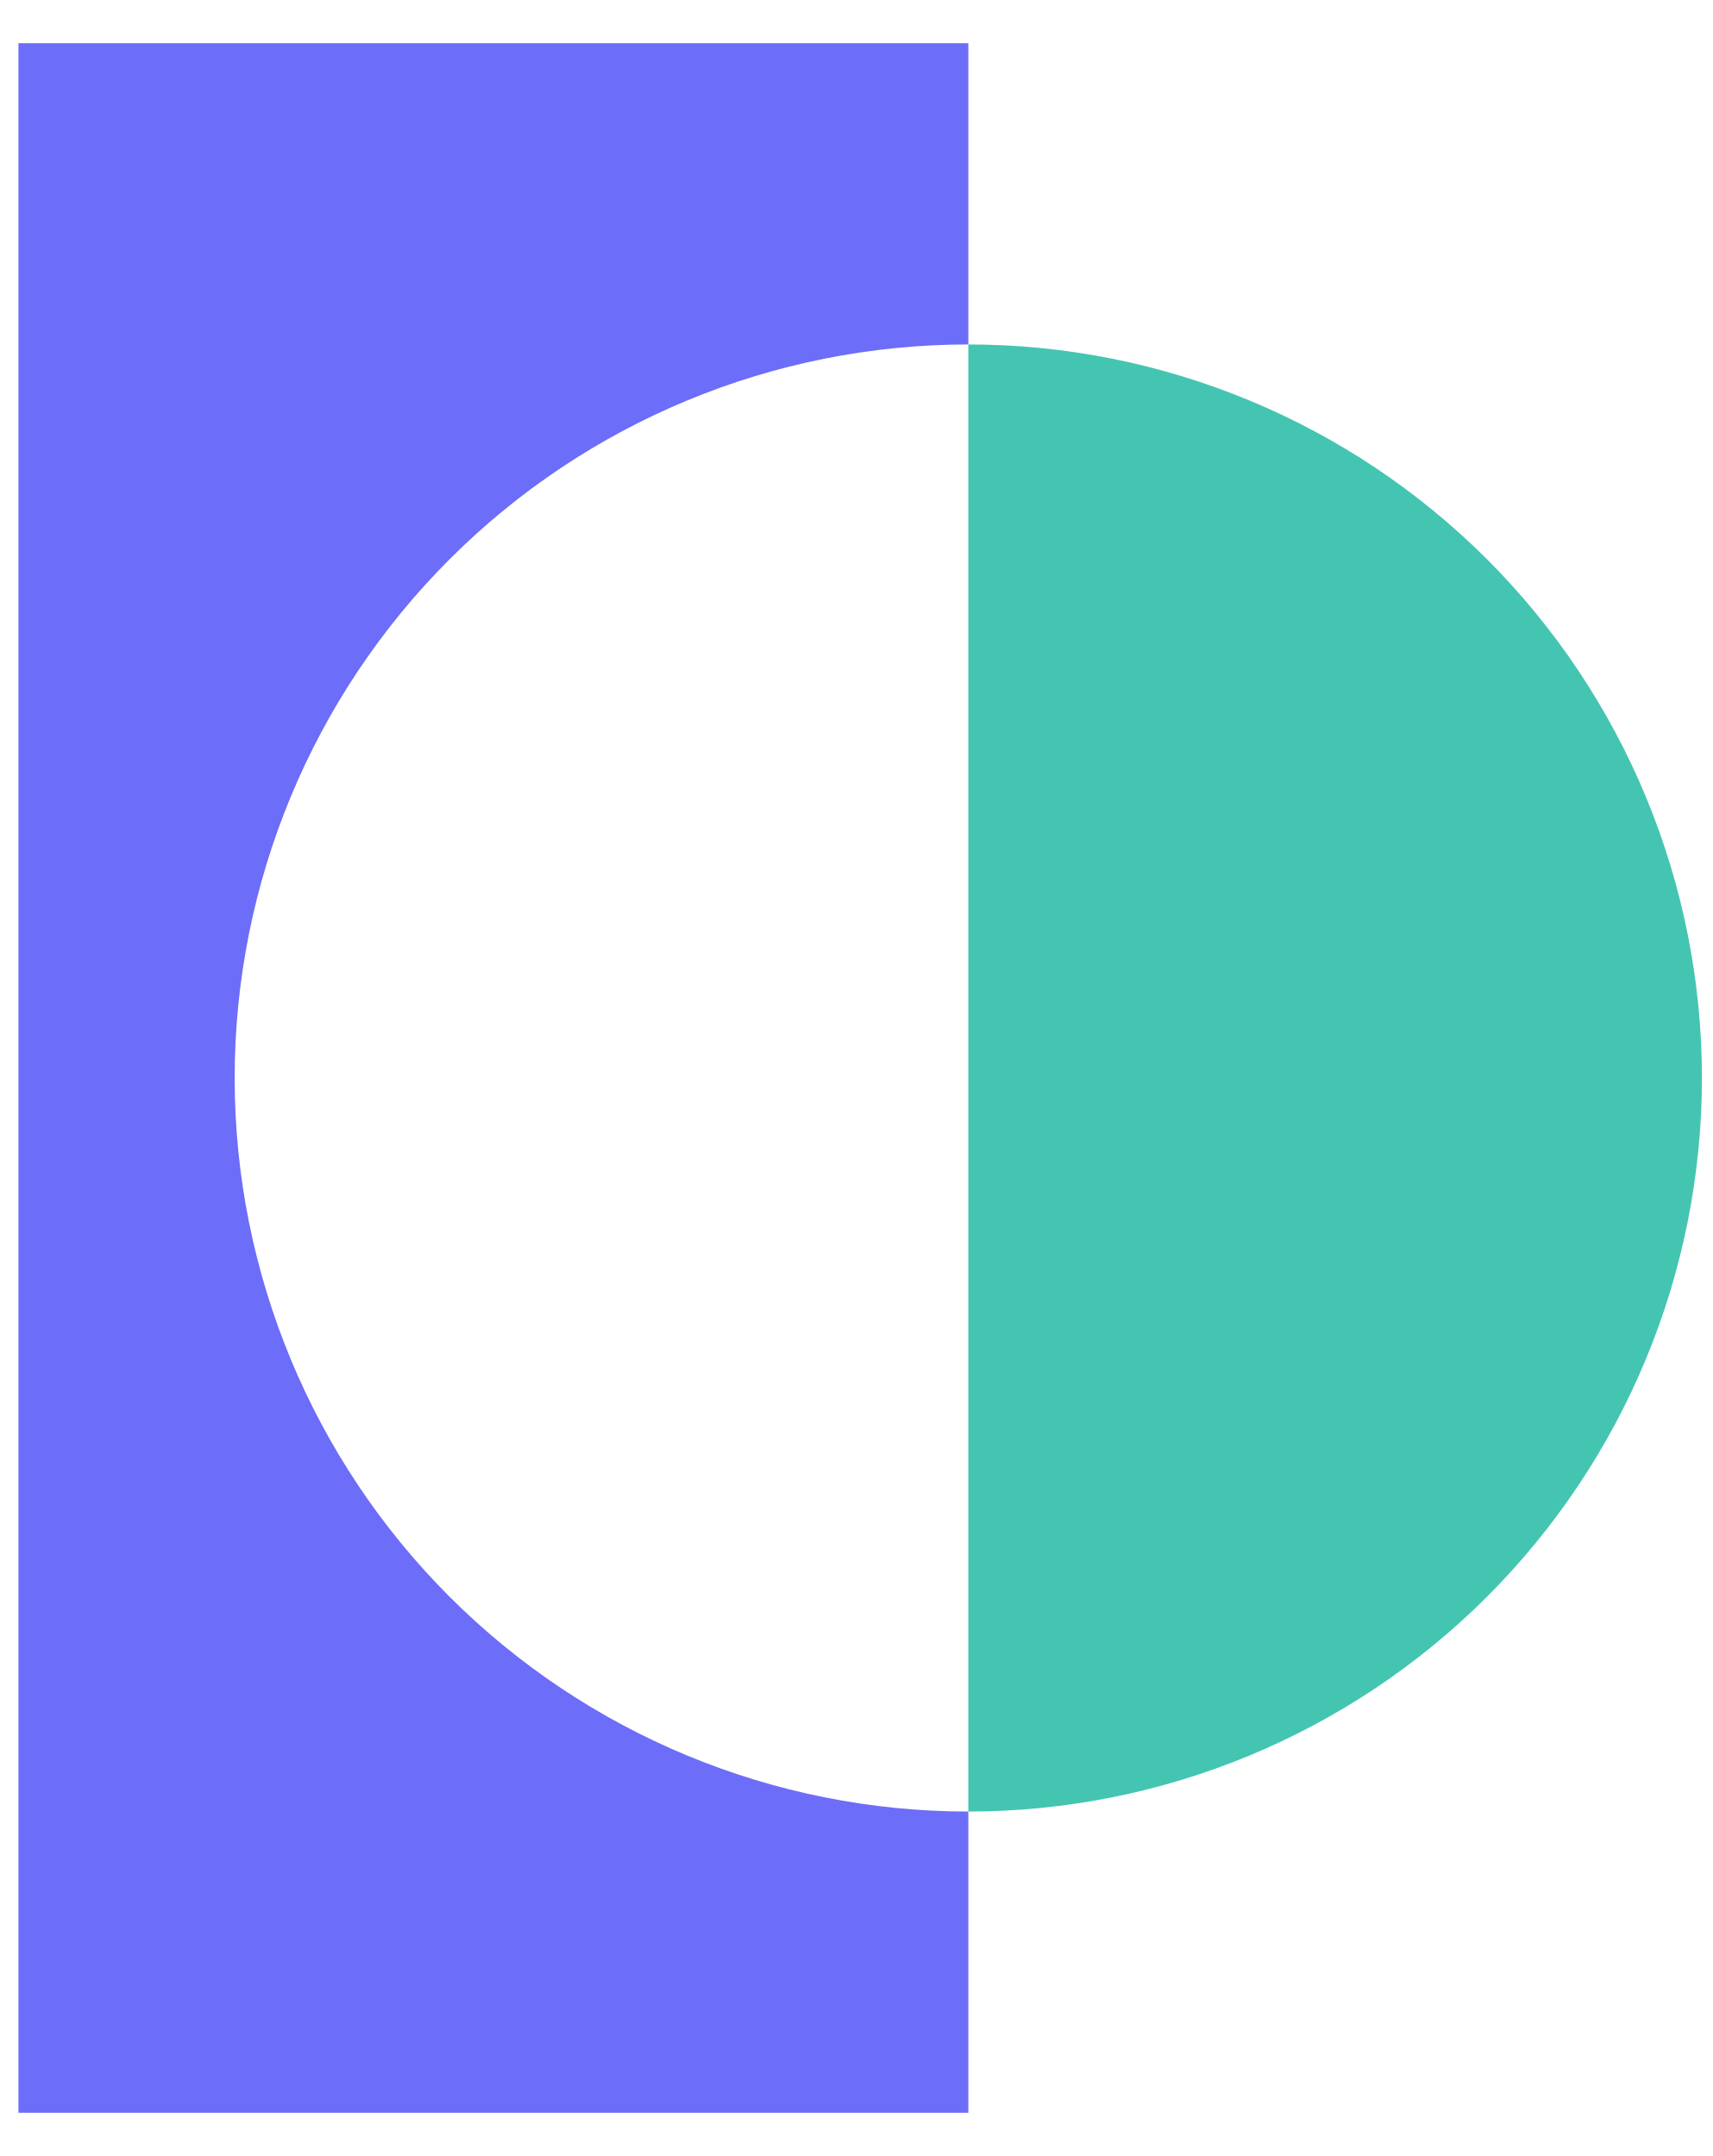
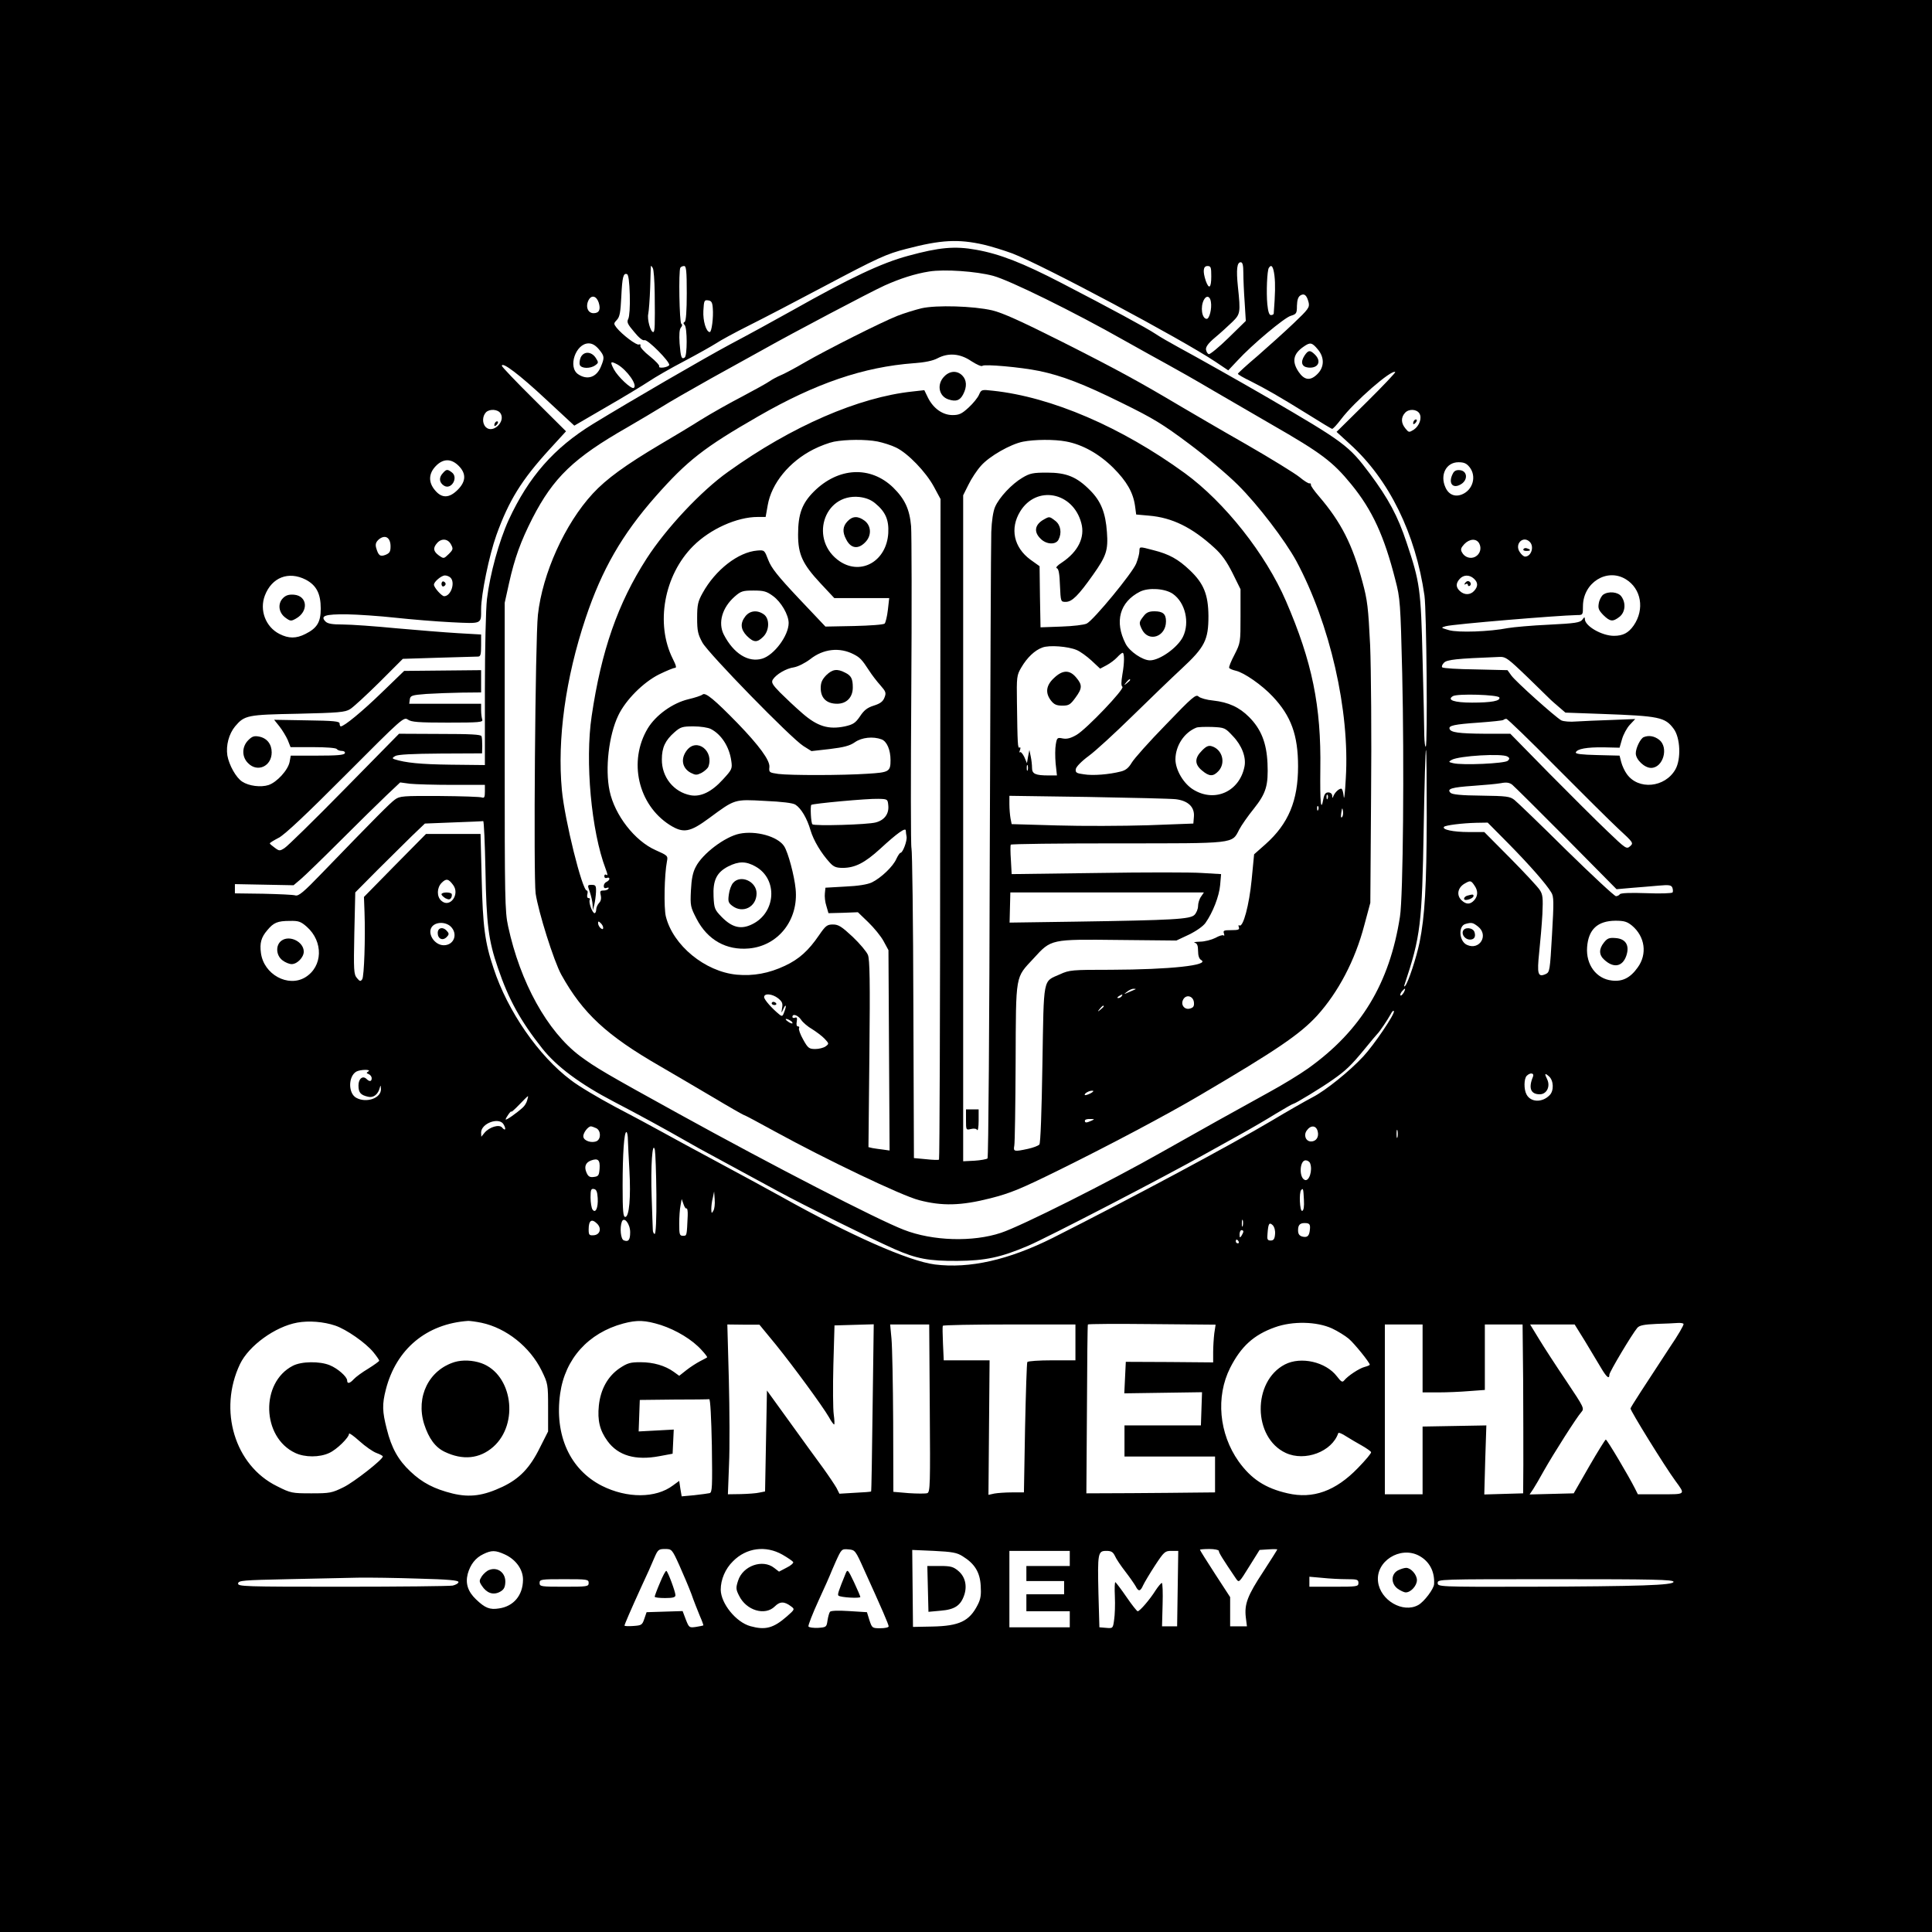
- <svg xmlns="http://www.w3.org/2000/svg" width="27" height="34" viewBox="0 0 27 34" fill="none">
-   <path d="M15.268 5.432V0.682H0.291V33.318H15.268V28.568C12.2 28.568 9.257 27.349 7.088 25.18C4.919 23.01 3.7 20.068 3.7 17C3.7 13.932 4.919 10.99 7.088 8.82C9.257 6.651 12.2 5.432 15.268 5.432Z" fill="#6C6DF8" />
-   <path d="M15.268 5.432V28.568C18.336 28.568 21.278 27.349 23.447 25.18C25.616 23.01 26.835 20.068 26.835 17C26.835 13.932 25.616 10.99 23.447 8.82C21.278 6.651 18.336 5.432 15.268 5.432Z" fill="#44C5B2" />
+ <svg xmlns="http://www.w3.org/2000/svg" version="1.0" width="1024pt" height="1024pt" viewBox="0 0 1024 1024" preserveAspectRatio="xMidYMid meet">
+   <g transform="translate(0,1024) scale(0.1,-0.1)" fill="#000000" stroke="none">
+     <path d="M0 5120 l0 -5120 5120 0 5120 0 0 5120 0 5120 -5120 0 -5120 0 0 -5120z m5215 3823 c39 -9 106 -30 150 -46 162 -62 899 -455 1078 -575 l67 -45 48 51 c78 85 249 228 283 238 30 9 33 13 33 53 1 30 6 47 18 55 21 13 34 2 44 -37 6 -26 -1 -36 -79 -110 -47 -45 -133 -122 -190 -172 -58 -49 -106 -93 -106 -96 -1 -3 29 -21 67 -39 83 -42 153 -82 306 -177 65 -41 122 -75 126 -76 5 -1 26 22 48 51 70 93 270 267 287 250 3 -2 -66 -75 -153 -161 l-158 -156 71 -65 c207 -187 348 -474 395 -803 11 -78 17 -789 7 -800 -4 -3 -7 23 -8 58 0 35 -4 217 -9 404 -9 375 -14 408 -85 620 -46 139 -96 232 -195 365 -111 148 -133 165 -545 405 -129 75 -377 215 -470 265 -44 24 -98 55 -120 70 -46 31 -244 138 -497 269 -208 108 -330 155 -453 177 -115 21 -197 13 -362 -32 -141 -38 -306 -116 -613 -289 -91 -51 -239 -132 -330 -180 -145 -78 -519 -295 -727 -422 -207 -127 -341 -280 -447 -509 -51 -112 -99 -286 -115 -419 -6 -51 -11 -261 -11 -485 l0 -395 -182 2 c-159 2 -239 10 -298 29 -12 4 -11 8 5 17 14 8 90 12 240 13 l220 1 1 39 c0 21 -1 45 -4 52 -3 9 -57 12 -221 12 l-216 1 -290 -295 c-159 -162 -302 -302 -317 -311 -25 -16 -28 -16 -52 2 -14 10 -26 20 -26 23 0 3 21 16 48 30 32 17 146 124 354 333 301 302 308 308 330 293 18 -13 56 -16 211 -16 168 0 188 2 183 16 -3 9 -6 31 -6 50 l0 34 -191 0 -190 0 3 23 c3 20 10 23 88 29 47 3 131 6 188 7 l102 1 0 59 0 59 -204 -2 -204 -2 -119 -115 c-103 -100 -199 -179 -217 -179 -3 0 -6 7 -6 15 0 12 -30 15 -173 17 l-174 3 28 -35 c15 -19 35 -52 44 -72 l15 -38 120 0 c68 0 121 -4 125 -10 3 -5 15 -10 26 -10 12 0 19 -5 17 -12 -4 -10 -42 -13 -146 -13 l-141 0 -6 -33 c-8 -43 -67 -108 -112 -123 -41 -13 -104 -5 -139 18 -33 21 -70 88 -79 139 -8 53 8 114 41 154 50 59 64 62 333 67 215 5 250 8 276 24 17 10 86 74 155 142 l125 125 190 6 c105 3 198 6 208 6 14 0 17 10 17 59 l0 58 -122 7 c-68 4 -215 16 -328 26 -113 11 -240 20 -282 20 -57 0 -81 4 -93 16 -29 30 -2 39 113 38 59 -1 175 -9 257 -18 83 -9 216 -20 297 -24 165 -8 158 -11 158 69 0 79 43 287 81 393 66 183 133 292 283 456 l86 94 -170 169 c-94 93 -170 173 -170 178 0 24 95 -48 233 -177 l151 -140 170 99 c94 54 196 116 226 136 31 21 114 69 185 106 72 38 148 81 170 95 22 15 101 58 175 95 74 37 249 128 388 202 298 158 340 177 446 204 183 48 275 53 411 22z m1375 -150 c0 -32 3 -102 7 -156 l6 -98 -92 -90 c-51 -50 -98 -88 -104 -86 -7 2 -13 13 -15 24 -2 14 12 34 48 64 29 24 69 61 91 82 43 42 45 49 30 189 -9 89 -5 128 15 128 10 0 14 -15 14 -57z m-3120 -104 c2 -178 1 -209 -8 -209 -14 0 -33 68 -26 97 3 15 8 78 10 138 2 61 3 112 4 115 0 3 5 -2 10 -11 5 -8 9 -67 10 -130z m170 -3 c0 -94 -4 -147 -11 -152 -8 -4 -8 -9 0 -17 14 -14 14 -164 0 -172 -17 -11 -21 1 -27 75 -3 46 -1 75 7 84 8 9 8 16 2 20 -10 7 -15 281 -5 297 3 5 12 9 20 9 11 0 14 -25 14 -144z m2780 89 c0 -61 -12 -71 -29 -24 -17 51 -14 79 9 79 18 0 20 -7 20 -55z m335 3 c5 -44 4 -95 -4 -200 -1 -5 -7 -8 -15 -8 -9 0 -15 18 -19 58 -6 64 -1 178 8 192 14 22 24 7 30 -42z m-1491 0 c86 -23 428 -191 696 -343 80 -45 181 -101 225 -125 44 -24 154 -86 245 -140 91 -53 230 -134 310 -180 263 -151 324 -197 422 -317 112 -137 175 -275 234 -508 25 -95 27 -122 36 -495 11 -469 5 -1183 -12 -1289 -55 -354 -207 -604 -487 -804 -45 -32 -137 -88 -205 -125 -162 -89 -388 -215 -568 -317 -280 -159 -748 -394 -854 -429 -149 -50 -363 -44 -516 16 -140 54 -695 340 -1195 616 -381 210 -439 244 -521 305 -173 130 -317 390 -381 688 -17 77 -18 151 -18 899 l0 815 23 104 c30 134 62 222 124 344 111 216 219 320 503 482 66 38 149 88 185 110 36 23 153 90 260 150 107 59 233 129 280 155 149 84 562 302 639 337 83 37 160 62 236 74 80 13 250 1 339 -23z m-1926 -101 c2 -63 -2 -115 -8 -127 -9 -17 -4 -28 31 -69 25 -31 46 -48 55 -44 16 6 136 -115 131 -132 -2 -5 -16 -11 -31 -13 -16 -2 -26 1 -22 6 3 5 -19 29 -49 53 -31 24 -53 49 -51 56 3 7 -1 10 -8 7 -13 -5 -88 52 -118 89 -16 21 -16 23 2 42 15 16 19 41 23 122 5 106 11 127 30 120 8 -2 13 -41 15 -110z m-165 -40 c12 -37 3 -57 -27 -57 -31 0 -44 36 -26 70 15 28 41 22 53 -13z m3245 3 c6 -36 -8 -90 -22 -90 -26 0 -35 64 -15 101 13 25 33 20 37 -11z m-2640 -35 c4 -47 -6 -125 -16 -125 -19 0 -37 59 -34 113 3 54 5 58 25 55 18 -2 23 -11 25 -43z m-604 -216 c30 -36 31 -44 11 -92 -23 -57 -72 -73 -120 -41 -57 37 -14 164 55 164 19 0 36 -10 54 -31z m3810 0 c37 -43 36 -96 -3 -133 -37 -36 -68 -31 -98 13 -37 55 -29 96 27 134 34 24 44 22 74 -14z m-3711 -81 c50 -29 108 -110 86 -124 -13 -8 -84 59 -105 98 -22 42 -19 46 19 26z m-620 -259 c28 -44 -41 -109 -78 -73 -20 20 -19 58 1 79 20 19 63 16 77 -6z m4870 0 c15 -24 0 -66 -29 -86 -26 -16 -27 -16 -45 6 -24 29 -24 59 -2 83 20 22 61 20 76 -3z m-5092 -278 c41 -41 39 -83 -5 -127 -45 -45 -84 -46 -120 -3 -36 42 -35 88 3 128 39 41 82 42 122 2z m5358 -7 c38 -48 18 -120 -39 -144 -38 -16 -72 -2 -89 37 -30 66 4 133 69 133 30 0 43 -6 59 -26z m-5719 -420 c0 -28 -5 -36 -27 -45 -29 -11 -38 -3 -50 40 -4 18 0 29 16 43 33 26 61 9 61 -38z m320 11 c13 -24 12 -28 -12 -52 -26 -25 -26 -25 -52 -7 -30 22 -32 40 -9 66 23 26 57 23 73 -7z m5450 5 c14 -26 5 -57 -21 -71 -25 -13 -56 -3 -70 23 -9 16 -6 24 12 44 28 29 64 31 79 4z m268 8 c25 -25 8 -78 -25 -78 -7 0 -20 11 -28 24 -29 43 18 89 53 54z m-6488 -200 c57 -30 80 -74 80 -154 0 -71 -19 -103 -81 -134 -49 -25 -89 -25 -138 0 -73 37 -107 126 -77 204 37 96 125 130 216 84z m768 10 c26 -26 2 -98 -34 -98 -13 0 -54 46 -54 61 0 16 40 49 58 49 10 0 23 -5 30 -12z m5424 -5 c22 -20 23 -41 1 -65 -20 -22 -51 -23 -75 -1 -22 20 -23 41 -1 65 20 22 51 23 75 1z m805 -3 c82 -50 101 -159 42 -245 -28 -40 -57 -55 -105 -55 -64 0 -154 52 -154 89 0 12 -3 11 -13 -3 -12 -16 -37 -20 -178 -27 -90 -4 -188 -13 -217 -18 -96 -19 -263 -25 -312 -11 -44 13 -45 13 -17 21 39 11 593 57 695 59 32 0 32 1 32 48 1 124 127 203 227 142z m-518 -522 c64 -62 118 -115 121 -118 3 -3 21 -19 41 -36 l36 -31 194 -7 c304 -11 334 -17 380 -79 35 -47 40 -160 9 -215 -55 -97 -197 -111 -258 -24 -11 15 -24 43 -29 62 l-9 35 -118 3 c-84 2 -116 6 -114 14 7 19 58 28 147 27 l85 -2 13 45 c7 25 26 60 41 76 l29 31 -126 -5 c-69 -2 -153 -6 -186 -8 -32 -3 -68 0 -80 6 -32 18 -241 205 -264 237 l-21 29 -169 4 c-93 1 -173 6 -177 11 -4 4 0 15 9 24 16 17 63 22 291 31 36 2 45 -4 155 -110z m-152 -105 c6 -18 -41 -27 -145 -27 -95 0 -134 14 -102 34 22 15 242 8 247 -7z m298 -366 c138 -139 287 -287 332 -329 80 -74 82 -76 63 -93 -19 -17 -23 -14 -122 81 -57 54 -195 192 -308 306 l-205 209 -135 0 c-139 1 -181 7 -187 26 -6 17 24 24 155 33 68 5 127 11 130 14 3 3 10 6 16 6 6 0 124 -114 261 -253z m-683 -270 c-1 -365 -10 -523 -38 -662 -17 -81 -60 -212 -76 -230 -6 -6 -7 -4 -4 5 86 258 93 321 102 837 4 227 9 411 12 408 3 -2 4 -164 4 -358z m428 323 c12 -7 12 -12 2 -22 -15 -15 -243 -25 -290 -13 -25 6 -26 7 -7 18 39 21 267 35 295 17z m312 -434 l266 -269 79 7 c43 3 108 9 144 12 56 5 67 3 73 -11 3 -9 4 -21 1 -25 -3 -5 -66 -7 -139 -4 -86 3 -137 1 -141 -6 -3 -5 -13 -10 -20 -10 -8 0 -126 110 -263 244 -136 135 -260 254 -275 266 -24 19 -41 21 -176 23 -107 1 -154 6 -163 15 -21 21 5 29 121 37 58 4 124 10 146 14 30 6 45 3 60 -8 11 -9 140 -137 287 -285z m-5904 284 l172 0 0 -36 c0 -28 -3 -35 -15 -31 -8 4 -109 7 -224 8 -196 1 -212 0 -238 -19 -26 -19 -95 -88 -387 -390 -97 -101 -123 -122 -140 -118 -12 4 -88 7 -171 9 l-150 2 0 24 0 25 156 -3 155 -3 40 34 c21 18 116 110 209 203 94 94 203 201 243 239 l73 69 52 -7 c29 -3 130 -6 225 -6z m175 -452 c5 -287 16 -373 66 -518 57 -168 119 -280 235 -427 77 -97 201 -189 381 -283 123 -64 270 -144 385 -210 36 -21 94 -53 130 -72 64 -35 96 -52 350 -190 144 -78 496 -253 620 -308 118 -52 183 -64 335 -63 148 1 231 19 374 80 103 44 728 368 941 488 41 23 122 68 180 100 58 32 144 82 192 112 48 29 90 53 94 53 8 0 152 87 209 128 67 47 95 73 168 162 33 41 64 77 67 80 12 11 56 77 70 103 8 16 16 24 18 17 5 -15 -106 -179 -162 -239 -72 -78 -200 -181 -268 -216 -40 -21 -138 -77 -218 -125 -212 -126 -734 -406 -1160 -621 -234 -117 -441 -164 -625 -141 -139 18 -447 154 -815 360 -74 41 -225 123 -335 182 -110 59 -243 131 -295 160 -52 29 -166 90 -252 135 -86 46 -191 108 -232 140 -171 128 -336 366 -410 593 -46 136 -57 221 -63 475 l-6 237 -144 0 -145 0 -165 -167 -164 -167 3 -81 c5 -139 -2 -339 -12 -355 -9 -13 -13 -12 -28 6 -17 20 -18 40 -14 238 l5 216 116 117 c64 63 147 146 184 182 l69 66 151 6 c84 3 155 6 158 7 4 1 9 -116 12 -260z m5423 140 c113 -115 199 -213 226 -258 14 -22 14 -50 4 -224 -11 -192 -12 -199 -34 -209 -41 -18 -46 0 -34 115 6 57 14 148 17 203 4 86 2 104 -14 128 -10 16 -80 91 -156 168 l-138 139 -83 0 c-81 0 -144 13 -130 28 9 8 93 19 171 21 l60 1 111 -112z m-5594 -219 c37 -50 -18 -124 -63 -83 -25 22 -24 69 2 95 24 24 36 22 61 -12z m5412 -1 c21 -29 20 -57 -1 -80 -20 -22 -41 -23 -65 -1 -30 27 -23 69 17 91 28 16 32 15 49 -10z m-6188 -220 c89 -79 85 -211 -8 -268 -91 -55 -220 15 -235 129 -7 52 1 83 34 121 33 40 54 49 120 49 45 1 57 -3 89 -31z m7024 6 c69 -58 82 -151 30 -222 -39 -55 -81 -76 -137 -69 -82 9 -138 84 -131 177 7 94 55 139 150 140 47 0 62 -5 88 -26z m-6262 -4 c41 -39 19 -100 -36 -100 -48 0 -88 60 -64 96 19 28 71 30 100 4z m5446 -1 c58 -46 8 -128 -59 -97 -42 19 -47 101 -7 111 32 9 39 7 66 -14z m-394 -350 c-7 -11 -14 -18 -17 -15 -3 3 0 12 7 21 18 21 23 19 10 -6z m-5488 -418 c-11 -7 -11 -9 2 -14 9 -4 16 -13 16 -22 0 -18 -12 -19 -27 -4 -20 20 -43 2 -43 -34 0 -38 11 -51 51 -60 28 -7 53 12 62 48 4 15 5 14 6 -7 2 -48 -76 -76 -130 -47 -44 23 -44 113 -1 139 21 12 83 13 64 1z m6173 -28 c-25 -60 -12 -93 36 -93 36 0 57 40 40 78 -16 33 -14 37 9 17 25 -22 27 -77 3 -100 -39 -40 -100 -38 -122 4 -15 27 -14 84 1 99 19 19 41 15 33 -5z m-5331 -125 c-3 -13 -14 -30 -23 -38 -33 -30 -91 -71 -91 -63 1 9 30 50 30 41 0 -4 19 13 43 38 23 24 43 44 45 44 2 0 0 -10 -4 -22z m-124 -129 c14 -25 8 -35 -9 -15 -15 18 -67 3 -93 -28 l-17 -21 -1 22 c0 50 98 85 120 42z m491 -19 c24 -13 25 -56 2 -68 -25 -12 -67 0 -71 22 -4 18 24 56 40 56 5 0 18 -5 29 -10z m3823 -16 c8 -30 -8 -54 -35 -54 -28 0 -41 33 -23 58 21 30 50 28 58 -4z m423 -31 c-3 -10 -5 -2 -5 17 0 19 2 27 5 18 2 -10 2 -26 0 -35z m-4079 -15 c1 -24 4 -96 8 -161 8 -143 -1 -247 -22 -247 -11 0 -14 29 -14 164 0 172 8 286 20 286 4 0 8 -19 8 -42z m151 -290 c1 -133 -3 -208 -9 -208 -5 0 -10 10 -10 23 -1 12 -3 90 -6 172 -6 162 4 305 17 250 3 -16 7 -123 8 -237z m-301 138 c-3 -36 -6 -41 -30 -44 -22 -3 -30 2 -39 22 -14 31 -6 54 23 65 38 14 49 3 46 -43z m3766 28 c14 -36 -5 -97 -28 -88 -32 12 -28 104 4 104 10 0 21 -7 24 -16z m-3776 -184 c3 -53 -12 -84 -28 -60 -5 8 -10 37 -10 63 0 41 3 48 18 45 13 -2 18 -15 20 -48z m3743 -9 c2 -36 -1 -56 -9 -59 -13 -4 -18 99 -5 111 10 11 11 6 14 -52z m-3130 -58 c-9 -16 -10 -15 -11 8 0 15 3 42 8 60 l7 34 3 -42 c2 -24 -1 -51 -7 -60z m-142 12 c4 2 7 -15 6 -38 -5 -109 -4 -107 -25 -107 -18 0 -20 7 -20 64 0 35 3 79 7 97 l6 34 10 -28 c5 -15 12 -25 16 -22z m-299 -126 c0 -41 -9 -53 -34 -43 -16 6 -22 66 -10 99 12 29 44 -12 44 -56z m3247 34 c-3 -10 -5 -4 -5 12 0 17 2 24 5 18 2 -7 2 -21 0 -30z m-3422 11 c25 -25 15 -58 -17 -61 -25 -2 -28 1 -28 31 0 48 16 59 45 30z m3593 -56 c-2 -25 -8 -33 -23 -33 -17 0 -20 6 -17 35 4 55 9 64 28 46 9 -10 14 -29 12 -48z m185 28 c-3 -37 -13 -47 -41 -40 -16 5 -22 14 -22 34 0 30 12 40 45 37 16 -2 20 -9 18 -31z m-353 -13 c0 -5 -5 -15 -10 -23 -8 -12 -10 -11 -10 8 0 12 5 22 10 22 6 0 10 -3 10 -7z m-25 -53 c3 -5 1 -10 -4 -10 -6 0 -11 5 -11 10 0 6 2 10 4 10 3 0 8 -4 11 -10z m-4788 -446 c59 -20 161 -91 202 -141 17 -21 31 -41 31 -45 0 -3 -26 -22 -58 -42 -32 -19 -66 -44 -77 -56 -21 -23 -35 -26 -35 -7 0 20 -50 64 -92 81 -53 22 -150 21 -196 -3 -173 -89 -165 -379 13 -462 51 -24 129 -24 180 0 40 18 105 82 105 102 0 6 25 -12 55 -39 31 -28 71 -56 90 -63 19 -7 35 -15 34 -19 -3 -18 -151 -134 -207 -162 -63 -31 -73 -33 -172 -33 -102 0 -109 1 -182 38 -224 110 -312 403 -196 647 47 98 187 199 304 220 61 11 139 5 201 -16z m775 15 c132 -28 257 -128 319 -254 33 -68 34 -72 34 -196 l0 -126 -43 -85 c-53 -108 -108 -165 -198 -208 -102 -48 -173 -58 -265 -36 -97 24 -161 57 -224 117 -64 60 -100 124 -125 225 -24 93 -25 131 -5 209 55 215 216 349 437 364 9 0 41 -4 70 -10z m951 -12 c82 -27 167 -78 216 -133 18 -19 31 -37 29 -38 -1 -2 -19 -11 -38 -21 -19 -10 -52 -31 -72 -47 l-38 -30 -29 21 c-46 33 -108 51 -176 51 -54 0 -69 -4 -111 -32 -63 -43 -101 -112 -110 -198 -8 -79 5 -132 46 -188 56 -77 148 -104 275 -80 l70 13 3 64 3 64 -93 -5 -93 -5 3 83 3 84 180 2 c98 0 183 1 188 2 6 1 11 -101 14 -246 3 -220 2 -248 -12 -252 -9 -2 -46 -7 -82 -11 l-66 -6 -7 41 -6 41 -33 -24 c-91 -69 -244 -69 -377 -2 -169 86 -252 268 -221 489 26 184 149 321 334 371 75 20 116 18 200 -8z m2933 -44 c-3 -25 -6 -70 -6 -100 l0 -54 -232 2 -231 1 -4 -83 -4 -84 206 3 206 3 -3 -88 -3 -88 -203 0 -202 0 0 -82 0 -83 240 0 240 0 0 -95 0 -95 -102 -1 c-57 -1 -210 -2 -341 -3 l-239 -1 3 445 c1 245 3 447 5 450 1 3 154 4 339 2 l338 -3 -7 -46z m624 26 c30 -14 70 -39 88 -54 30 -25 112 -127 112 -138 0 -3 -12 -8 -27 -12 -28 -7 -89 -47 -109 -72 -9 -11 -16 -7 -38 22 -59 77 -191 107 -276 63 -173 -90 -170 -388 5 -469 102 -47 245 7 278 105 2 5 21 -3 42 -17 22 -14 60 -36 85 -50 24 -14 46 -29 47 -34 2 -5 -30 -43 -70 -84 -118 -122 -238 -165 -372 -134 -119 27 -193 76 -260 169 -104 147 -122 343 -45 496 58 114 125 175 237 215 94 34 222 31 303 -6z m1863 24 c3 -5 -29 -60 -72 -123 -136 -207 -206 -315 -209 -325 -2 -10 180 -305 238 -384 54 -74 57 -71 -78 -71 l-121 0 -15 30 c-32 64 -148 260 -155 260 -3 0 -43 -64 -88 -142 l-82 -143 -117 -3 -117 -3 19 28 c10 15 36 60 57 98 52 92 175 285 198 310 17 20 16 23 -79 165 -54 80 -119 180 -145 223 l-47 77 118 0 118 0 54 -87 c29 -49 67 -111 84 -140 31 -53 46 -65 46 -39 0 14 120 215 148 248 11 13 34 18 101 21 47 1 98 4 113 5 15 1 29 -1 31 -5z m-4810 -111 c92 -114 245 -322 281 -384 11 -21 24 -38 27 -38 3 0 2 24 -2 53 -4 28 -5 147 -2 262 l6 210 104 3 104 3 -6 -442 c-3 -243 -6 -443 -8 -444 -1 -2 -39 -5 -85 -7 l-83 -5 -15 30 c-9 16 -41 64 -72 107 -31 42 -111 152 -177 244 l-120 166 -5 -267 -5 -268 -30 -6 c-16 -4 -61 -7 -98 -8 l-69 -1 6 158 c4 86 3 289 -1 450 l-8 292 85 -1 85 0 88 -107z m815 -336 c3 -404 2 -444 -13 -450 -9 -3 -53 -3 -98 0 l-82 7 -1 368 c-1 203 -5 403 -9 444 l-7 75 104 0 103 0 3 -444z m772 349 l0 -95 -124 0 c-69 0 -127 -4 -131 -9 -3 -5 -8 -163 -12 -350 l-6 -341 -62 0 c-35 0 -77 -3 -94 -6 l-32 -7 3 357 3 356 -121 0 -122 0 -4 88 c-2 48 -3 90 -1 95 2 4 161 7 354 7 l349 0 0 -95z m1840 -85 l0 -180 83 0 c45 0 119 3 165 7 l82 6 0 173 0 174 100 0 100 0 3 -297 c1 -164 1 -365 1 -448 l-1 -150 -103 -3 -103 -3 5 183 6 183 -169 -3 -169 -3 0 -179 0 -180 -100 0 -100 0 0 450 0 450 100 0 100 0 0 -180z m-3940 -1095 c21 -47 50 -115 64 -152 13 -38 34 -90 45 -117 12 -27 20 -50 19 -51 -2 -1 -19 -5 -39 -8 -36 -5 -37 -4 -54 39 l-17 45 -96 -3 -95 -3 -12 -35 c-11 -33 -15 -35 -58 -38 -26 -2 -47 -1 -47 2 0 6 32 80 88 203 28 59 59 129 70 156 19 44 23 47 57 47 35 0 37 -1 75 -85z m547 55 c28 -16 54 -34 57 -39 3 -5 -12 -19 -35 -30 l-40 -21 -26 20 c-61 48 -166 11 -191 -68 -12 -37 -12 -46 5 -79 38 -79 138 -109 190 -57 27 27 51 27 87 -1 19 -14 18 -16 -23 -52 -72 -63 -115 -74 -194 -52 -76 21 -156 120 -157 193 0 54 24 111 65 151 71 72 174 85 262 35z m433 -80 c95 -209 130 -290 130 -300 0 -6 -20 -10 -44 -10 -43 0 -44 1 -58 43 l-13 42 -95 6 c-59 4 -97 2 -101 -4 -4 -5 -10 -26 -13 -46 -5 -35 -7 -36 -50 -39 -25 -1 -47 2 -51 7 -3 5 22 69 55 141 33 72 60 132 60 134 0 2 14 33 30 70 30 66 31 67 67 64 35 -3 37 -5 83 -108z m523 71 c63 -39 91 -84 95 -156 3 -48 0 -70 -16 -101 -44 -87 -98 -112 -240 -115 l-103 -2 -2 204 -2 204 115 -5 c98 -5 122 -9 153 -29z m1357 29 c0 -10 20 -42 91 -147 16 -23 16 -23 70 64 l55 88 47 3 c26 2 47 1 47 0 0 -2 -34 -56 -75 -119 -83 -126 -100 -171 -92 -241 l6 -48 -44 0 -45 0 0 78 0 77 -80 123 c-44 68 -80 125 -80 128 0 2 23 4 50 4 28 0 50 -5 50 -10z m-3784 -19 c59 -27 97 -81 96 -135 -1 -82 -50 -140 -127 -151 -49 -8 -74 2 -122 48 -43 41 -57 84 -44 135 14 50 41 85 83 105 43 21 64 21 114 -2z m2994 -21 l0 -40 -115 0 -115 0 0 -40 0 -40 100 0 100 0 0 -35 0 -35 -100 0 -100 0 0 -45 0 -45 115 0 115 0 0 -42 0 -43 -160 0 -160 0 0 203 0 202 160 0 160 0 0 -40z m239 14 c6 -15 31 -52 55 -83 24 -31 48 -66 55 -78 15 -30 25 -29 40 5 7 15 35 62 63 105 48 73 53 77 87 77 l36 0 -3 -200 -3 -200 -40 0 -40 0 3 115 c2 63 0 115 -4 115 -4 0 -19 -18 -33 -39 -29 -47 -84 -111 -95 -111 -4 0 -31 34 -59 75 -28 41 -55 76 -59 79 -4 2 -5 -32 -3 -75 2 -44 0 -100 -4 -125 -6 -45 -7 -45 -42 -42 l-36 3 -5 178 c-5 216 -3 227 42 227 26 0 35 -6 45 -26z m1611 1 c55 -29 85 -83 81 -151 -1 -25 -53 -94 -84 -111 -81 -45 -201 25 -213 123 -14 108 116 191 216 139z m-5302 -122 c156 -4 212 -9 212 -18 0 -7 -14 -15 -31 -19 -17 -3 -281 -6 -586 -6 -523 0 -554 1 -551 18 3 15 26 17 263 22 143 3 310 7 371 8 61 1 206 -1 322 -5z m4920 -3 c55 0 62 -2 62 -20 0 -19 -7 -20 -130 -20 l-130 0 0 26 0 27 68 -6 c37 -4 95 -7 130 -7z m-4018 -20 c0 -19 -7 -20 -130 -20 -123 0 -130 1 -130 20 0 19 7 20 130 20 123 0 130 -1 130 -20z m5750 6 c0 -18 -176 -24 -767 -26 -479 -1 -483 0 -483 20 0 20 4 20 625 20 518 0 625 -2 625 -14z" />
+     <path d="M1316 6317 c-35 -35 -35 -89 -1 -122 50 -51 125 -16 125 57 0 44 -25 76 -67 84 -26 5 -37 1 -57 -19z" />
+     <path d="M4884 8606 c-33 -8 -92 -26 -130 -41 -85 -34 -367 -176 -489 -246 -49 -29 -106 -59 -125 -67 -19 -8 -46 -22 -60 -32 -14 -10 -79 -46 -145 -81 -66 -34 -165 -90 -220 -124 -55 -35 -152 -93 -215 -130 -185 -110 -286 -183 -358 -261 -148 -160 -267 -424 -291 -643 -14 -128 -24 -1391 -12 -1477 15 -99 96 -357 136 -430 114 -205 240 -322 525 -486 58 -34 180 -105 271 -159 92 -55 169 -99 172 -99 4 0 77 -39 164 -87 274 -150 671 -340 764 -364 122 -32 222 -30 379 10 106 27 161 50 360 148 260 128 574 294 750 398 408 240 530 323 621 422 112 124 201 292 250 479 l32 119 4 570 c3 316 0 670 -5 795 -10 200 -14 238 -41 337 -53 198 -113 315 -229 451 -26 30 -46 58 -44 63 1 5 -2 8 -7 7 -5 -2 -29 13 -53 33 -23 19 -151 98 -283 174 -132 75 -287 166 -345 200 -217 129 -333 193 -626 341 -221 111 -320 156 -375 169 -99 23 -296 29 -375 11z m264 -280 c28 -18 54 -30 59 -25 10 10 203 -7 300 -27 121 -25 236 -69 440 -170 165 -81 216 -112 355 -216 90 -67 206 -165 259 -218 106 -105 250 -294 310 -404 178 -332 284 -793 262 -1151 -4 -77 -9 -121 -11 -97 -2 23 -8 42 -13 42 -13 0 -34 -20 -42 -40 -4 -12 -6 -11 -6 3 -1 10 -9 17 -21 17 -14 0 -21 -9 -26 -35 -13 -72 -18 -20 -16 158 5 335 -43 569 -182 891 -108 250 -325 524 -536 678 -337 245 -707 404 -1017 437 -61 7 -62 6 -74 -21 -6 -15 -31 -46 -55 -68 -36 -33 -50 -40 -85 -40 -52 0 -101 34 -130 91 l-20 41 -62 -7 c-285 -30 -641 -184 -977 -425 -144 -102 -330 -301 -433 -461 -152 -236 -240 -488 -291 -834 -36 -240 -2 -611 74 -810 12 -32 12 -38 2 -31 -5 3 -9 -1 -9 -8 0 -8 6 -12 14 -9 7 3 13 1 13 -5 0 -5 -7 -12 -15 -16 -8 -3 -15 -13 -15 -22 0 -10 5 -14 16 -10 8 3 12 2 9 -4 -3 -6 -15 -10 -27 -10 -17 0 -19 -4 -14 -25 4 -17 1 -31 -9 -41 -8 -9 -15 -24 -15 -35 0 -10 -4 -19 -9 -19 -11 0 -33 59 -25 71 3 5 0 9 -7 9 -6 0 -9 8 -6 20 3 11 2 20 -3 20 -24 0 -117 373 -132 533 -25 269 19 591 126 911 86 257 193 443 371 645 168 190 256 259 545 425 304 175 557 261 824 281 58 4 101 13 125 26 57 30 119 26 179 -15z m-497 -426 c29 -6 74 -20 98 -32 63 -30 159 -130 201 -208 l35 -65 -2 -1748 c0 -962 -3 -1751 -6 -1753 -2 -3 -33 -2 -69 2 l-64 6 -3 810 c-1 446 -6 820 -10 832 -4 11 -4 383 -1 826 3 443 2 839 -1 881 -8 90 -33 144 -95 205 -120 116 -290 108 -420 -21 -63 -63 -84 -119 -84 -229 0 -105 24 -156 119 -258 l73 -78 145 0 146 0 -7 -62 c-4 -35 -12 -67 -17 -73 -6 -6 -78 -11 -162 -13 l-152 -3 -142 150 c-112 119 -145 161 -161 203 -20 52 -20 53 -58 50 -101 -8 -222 -102 -290 -225 -25 -45 -29 -63 -29 -132 0 -69 4 -87 28 -131 34 -60 469 -506 535 -548 l43 -27 97 11 c74 9 106 17 133 36 37 26 97 32 142 15 28 -11 47 -56 47 -110 0 -61 -8 -65 -122 -72 -135 -9 -410 -9 -473 -1 -48 7 -50 8 -47 37 3 35 -54 113 -169 232 -121 124 -170 165 -185 152 -7 -6 -41 -17 -75 -25 -84 -20 -173 -84 -216 -155 -104 -174 -51 -404 116 -511 73 -46 107 -40 210 36 137 101 132 100 295 91 91 -4 149 -11 162 -20 30 -19 62 -73 80 -136 16 -54 57 -122 102 -171 21 -23 34 -28 71 -28 64 1 115 27 196 101 90 83 135 115 136 97 0 -7 2 -22 4 -32 4 -22 -20 -86 -32 -86 -4 0 -14 -15 -22 -32 -17 -40 -81 -101 -130 -125 -24 -11 -72 -19 -141 -22 l-105 -6 -3 -30 c-2 -16 1 -47 8 -67 l11 -38 78 2 78 3 55 -53 c30 -29 67 -74 81 -100 l26 -48 3 -531 3 -531 -35 5 c-19 2 -44 6 -56 8 l-21 5 5 494 c4 384 2 502 -8 525 -7 17 -43 60 -81 96 -58 54 -75 65 -104 65 -31 0 -39 -6 -74 -57 -56 -82 -106 -127 -181 -162 -85 -40 -167 -55 -255 -47 -168 16 -338 155 -376 309 -11 46 -8 219 6 292 6 29 3 31 -60 59 -111 49 -217 186 -244 314 -25 118 -4 296 46 400 39 82 132 175 215 217 39 19 77 35 85 35 10 0 7 12 -11 48 -93 185 -47 443 108 598 90 90 232 154 342 154 l42 0 11 62 c20 116 114 231 242 296 35 18 84 36 109 41 64 12 168 13 231 1z m1000 0 c86 -16 174 -65 249 -139 72 -72 106 -131 116 -203 l6 -45 67 -6 c123 -10 229 -62 347 -170 39 -35 66 -73 97 -135 l42 -85 0 -142 c0 -140 0 -142 -32 -205 -18 -34 -31 -66 -28 -70 3 -5 18 -11 35 -15 44 -10 139 -76 196 -137 97 -103 134 -204 134 -370 0 -182 -51 -304 -172 -412 l-61 -54 -13 -135 c-13 -133 -45 -254 -65 -242 -5 4 -6 -1 -3 -9 5 -13 -2 -16 -40 -16 -39 0 -44 -2 -39 -17 3 -10 3 -15 -2 -11 -4 4 -24 -2 -43 -13 -20 -10 -57 -20 -82 -20 -25 -1 -37 -3 -27 -6 12 -3 17 -15 17 -43 0 -26 6 -42 16 -48 50 -28 -165 -51 -478 -52 -206 0 -220 -1 -270 -24 -92 -41 -85 -7 -93 -476 -4 -255 -10 -419 -16 -426 -6 -7 -33 -17 -60 -23 -74 -16 -79 -15 -73 17 3 15 6 214 7 442 2 475 -3 444 96 551 93 102 89 101 451 97 l305 -3 66 31 c39 19 75 44 88 62 39 55 73 142 78 201 l5 58 -101 6 c-55 4 -305 4 -555 0 l-454 -6 -4 74 c-3 41 -3 77 -1 82 2 4 256 7 565 7 630 0 607 -3 646 73 12 23 47 73 77 110 66 83 78 124 73 242 -5 108 -34 181 -98 245 -52 52 -109 78 -190 87 -34 3 -68 13 -77 21 -14 14 -32 -1 -174 -149 -88 -90 -169 -181 -181 -202 -16 -27 -32 -40 -57 -46 -62 -16 -149 -23 -196 -15 -39 5 -46 9 -43 28 2 12 30 41 68 69 36 26 139 121 230 210 91 89 209 203 262 252 124 115 143 153 143 280 -1 114 -25 173 -99 243 -61 58 -109 85 -193 106 -76 20 -73 20 -74 -6 0 -13 -8 -42 -17 -65 -20 -50 -225 -299 -262 -318 -14 -7 -73 -14 -135 -16 l-110 -4 -3 162 -2 162 -49 35 c-88 65 -109 165 -54 255 86 141 280 104 324 -61 21 -76 -17 -152 -102 -209 -25 -16 -36 -28 -27 -31 9 -3 14 -30 16 -91 4 -87 4 -87 31 -87 33 0 67 34 144 143 71 100 81 131 74 226 -7 103 -32 165 -89 222 -71 72 -126 94 -228 94 -74 0 -91 -3 -131 -27 -56 -33 -123 -104 -145 -155 -10 -23 -18 -74 -20 -133 -2 -52 -5 -819 -8 -1703 -2 -903 -7 -1612 -12 -1617 -5 -4 -36 -10 -69 -12 l-60 -3 0 1765 0 1765 28 56 c15 31 45 77 67 101 44 50 156 114 222 127 61 12 166 13 229 1z m-1013 -327 c55 -45 74 -88 70 -159 -9 -147 -142 -225 -256 -150 -164 110 -89 361 102 342 34 -4 61 -14 84 -33z m1579 -481 c65 -46 90 -151 53 -227 -28 -57 -123 -125 -175 -125 -39 0 -108 47 -129 88 -60 117 -32 221 76 276 46 23 134 17 175 -12z m-2120 -11 c43 -31 83 -100 83 -143 0 -67 -77 -170 -140 -189 -74 -22 -152 27 -204 128 -31 62 -9 142 58 201 33 29 43 32 100 32 54 0 69 -4 103 -29z m1609 -286 c18 -7 54 -33 79 -56 l46 -43 34 18 c19 10 44 29 56 42 12 13 25 24 29 24 10 0 10 -53 -1 -114 -7 -42 -7 -61 0 -66 15 -9 -190 -224 -243 -255 -31 -18 -51 -23 -73 -19 -29 6 -31 4 -37 -31 -4 -21 -4 -66 -1 -101 l7 -64 -43 0 c-71 0 -89 8 -89 40 0 15 -3 43 -7 61 l-7 34 -7 -35 -6 -35 -14 33 c-9 18 -19 29 -23 25 -4 -4 -4 1 0 11 4 11 3 17 -2 14 -10 -6 -11 17 -14 239 -2 136 -1 144 23 185 31 53 72 92 112 106 36 14 136 6 181 -13z m-1181 -23 c33 -17 43 -27 82 -87 14 -22 41 -57 59 -77 29 -33 32 -40 22 -65 -8 -21 -22 -32 -57 -43 -35 -11 -52 -25 -73 -57 -24 -35 -36 -43 -80 -53 -87 -18 -146 0 -226 70 -37 32 -89 81 -117 109 -41 42 -48 54 -39 69 18 28 70 59 112 65 22 4 58 22 86 43 69 55 156 65 231 26z m1465 -136 c0 -2 -8 -10 -17 -17 -16 -13 -17 -12 -4 4 13 16 21 21 21 13z m-2222 -260 c56 -29 98 -95 108 -169 6 -41 4 -46 -45 -99 -59 -65 -117 -93 -171 -83 -89 17 -153 96 -152 190 0 63 18 101 67 144 32 28 42 31 101 31 36 0 77 -6 92 -14z m2767 -38 c47 -49 71 -112 61 -161 -26 -131 -155 -191 -268 -124 -54 31 -98 106 -98 163 1 72 46 141 110 167 8 4 46 5 84 4 67 -3 69 -4 111 -49z m-1088 -180 c-3 -7 -5 -2 -5 12 0 14 2 19 5 13 2 -7 2 -19 0 -25z m1590 -150 c-3 -8 -6 -5 -6 6 -1 11 2 17 5 13 3 -3 4 -12 1 -19z m-805 -4 c65 -8 100 -41 96 -92 l-3 -37 -240 -9 c-132 -4 -349 -5 -481 -1 l-242 7 -6 30 c-3 17 -6 51 -6 75 l0 45 418 -6 c229 -4 438 -9 464 -12z m-1524 -32 c5 -45 -20 -79 -66 -91 -42 -12 -326 -20 -336 -10 -8 7 -12 96 -6 103 8 7 299 34 355 32 49 -1 50 -2 53 -34z m2279 -24 c-3 -8 -6 -5 -6 6 -1 11 2 17 5 13 3 -3 4 -12 1 -19z m126 -39 c-6 -6 -7 3 -4 23 4 28 6 29 9 9 2 -13 0 -27 -5 -32z m-747 -421 c-9 -12 -16 -35 -16 -50 0 -16 -9 -37 -19 -47 -23 -23 -108 -28 -633 -36 l-347 -5 2 80 2 80 513 0 513 0 -15 -22z m-3169 -165 c0 -9 -4 -10 -14 -2 -7 6 -13 18 -13 26 0 11 3 11 13 1 8 -7 14 -18 14 -25z m2813 -330 c-8 -3 -24 -10 -35 -15 -20 -9 -20 -9 -1 6 11 9 27 16 35 15 14 0 14 -1 1 -6z m-1886 -44 c22 -18 26 -27 21 -53 -4 -26 -4 -28 5 -8 14 33 21 27 8 -8 -9 -26 -12 -29 -26 -18 -41 33 -82 80 -82 93 0 22 43 18 74 -6z m1821 11 c-3 -5 -12 -10 -18 -10 -7 0 -6 4 3 10 19 12 23 12 15 0z m383 -32 c2 -20 -2 -28 -19 -33 -30 -10 -53 19 -38 47 15 29 53 20 57 -14z m-478 -22 c0 -2 -8 -10 -17 -17 -16 -13 -17 -12 -4 4 13 16 21 21 21 13z m-1604 -71 c9 -14 36 -37 59 -50 22 -14 52 -36 66 -51 23 -25 24 -26 5 -40 -11 -8 -36 -14 -55 -14 -33 0 -39 5 -64 50 -16 28 -25 55 -22 60 3 6 1 10 -6 10 -7 0 -9 10 -6 26 3 18 1 24 -9 20 -8 -3 -14 -1 -14 4 0 20 30 9 46 -15z m-56 -5 c8 -5 12 -11 10 -14 -3 -2 -14 2 -24 10 -22 15 -10 19 14 4z m1590 -385 c-14 -7 -27 -11 -30 -9 -6 7 22 24 40 23 9 0 5 -6 -10 -14z m5 -145 c-27 -12 -35 -12 -35 0 0 6 12 10 28 9 24 0 25 -1 7 -9z" />
+     <path d="M5005 8245 c-41 -41 -30 -105 22 -122 40 -13 61 -6 78 27 21 40 19 76 -5 100 -27 27 -66 25 -95 -5z" />
+     <path d="M3126 5513 c7 -21 14 -51 15 -68 l1 -30 8 30 c4 17 8 47 9 68 1 33 -2 37 -23 37 -23 0 -23 -1 -10 -37z" />
+     <path d="M3919 5821 c-77 -16 -196 -106 -231 -175 -16 -29 -23 -65 -26 -126 -4 -81 -2 -88 30 -150 58 -112 158 -168 278 -157 155 14 263 151 247 315 -7 72 -40 195 -61 227 -34 52 -150 84 -237 66z m86 -174 c119 -67 108 -245 -19 -306 -59 -29 -106 -17 -161 39 -37 38 -40 45 -43 108 -4 86 16 128 78 160 56 28 94 28 145 -1z" />
+     <path d="M3886 5561 c-10 -11 -20 -38 -23 -62 -5 -36 -3 -44 18 -60 56 -43 129 -6 129 66 0 63 -84 101 -124 56z" />
+     <path d="M5535 7488 c-50 -27 -58 -66 -20 -103 30 -31 80 -34 95 -6 19 36 12 78 -16 100 -31 24 -32 24 -59 9z" />
+     <path d="M5120 4305 c0 -55 0 -55 26 -49 16 4 29 2 33 -5 4 -7 8 15 8 49 l0 60 -34 0 -33 0 0 -55z" />
+     <path d="M4492 7477 c-26 -27 -28 -57 -7 -96 24 -48 63 -54 100 -16 35 34 34 86 -1 114 -35 27 -65 27 -92 -2z" />
+     <path d="M6061 6974 c-24 -31 -25 -35 -10 -67 34 -74 129 -44 129 40 0 39 -17 53 -61 53 -29 0 -43 -6 -58 -26z" />
+     <path d="M3951 6974 c-29 -37 -26 -70 8 -105 36 -35 54 -36 86 -4 34 33 35 97 3 119 -34 24 -73 20 -97 -10z" />
+     <path d="M5586 6646 c-42 -39 -47 -79 -15 -120 16 -20 29 -26 60 -26 34 0 42 5 69 42 37 50 37 68 4 107 -35 42 -72 41 -118 -3z" />
+     <path d="M4379 6661 c-22 -23 -29 -39 -29 -68 0 -53 31 -83 87 -83 50 0 83 34 83 86 0 46 -8 63 -41 79 -42 22 -67 18 -100 -14z" />
+     <path d="M3641 6264 c-35 -45 -26 -95 20 -120 26 -13 32 -13 58 0 16 9 31 23 35 31 32 84 -60 156 -113 89z" />
+     <path d="M6370 6261 c-39 -39 -39 -72 1 -105 38 -32 59 -33 87 -3 40 43 21 115 -36 132 -17 5 -30 -1 -52 -24z" />
+     <path d="M4090 4922 c0 -5 7 -9 15 -9 8 0 12 4 9 9 -3 4 -9 8 -15 8 -5 0 -9 -4 -9 -8z" />
+     <path d="M3078 8346 c-6 -14 -8 -32 -5 -40 8 -20 56 -21 82 -2 18 13 18 15 2 40 -23 34 -63 35 -79 2z" />
+     <path d="M6914 8355 c-22 -34 -15 -59 19 -63 53 -6 73 32 37 68 -26 26 -36 25 -56 -5z" />
+     <path d="M2627 8003 c-4 -3 -7 -11 -7 -17 0 -6 5 -5 12 2 6 6 9 14 7 17 -3 3 -9 2 -12 -2z" />
+     <path d="M7497 8013 c-4 -3 -7 -11 -7 -17 0 -6 5 -5 12 2 6 6 9 14 7 17 -3 3 -9 2 -12 -2z" />
+     <path d="M2346 7731 c-21 -23 -18 -49 7 -65 39 -25 79 44 41 71 -23 17 -28 17 -48 -6z" />
+     <path d="M7701 7731 c-28 -52 -1 -86 45 -56 35 23 31 69 -8 73 -18 2 -30 -3 -37 -17z" />
+     <path d="M8075 7330 c-4 -6 3 -10 14 -10 25 0 27 6 6 13 -8 4 -17 2 -20 -3z" />
+     <path d="M1500 7070 c-29 -29 -24 -77 13 -104 26 -19 30 -19 55 -5 69 38 62 121 -10 127 -27 2 -43 -3 -58 -18z" />
+     <path d="M2340 7145 c0 -9 5 -15 11 -13 6 2 11 8 11 13 0 5 -5 11 -11 13 -6 2 -11 -4 -11 -13z" />
+     <path d="M7764 7148 c-4 -7 -3 -8 4 -4 7 4 12 2 12 -4 0 -6 5 -8 10 -5 11 7 4 25 -10 25 -5 0 -12 -5 -16 -12z" />
+     <path d="M8497 7088 c-9 -7 -20 -27 -23 -45 -5 -27 -1 -37 24 -63 36 -35 50 -37 86 -9 30 24 35 72 10 107 -17 25 -69 30 -97 10z" />
+     <path d="M8712 6333 c-17 -7 -42 -57 -42 -86 0 -33 46 -77 81 -77 64 0 95 108 43 149 -26 20 -55 25 -82 14z" />
+     <path d="M2340 5500 c0 -5 10 -14 21 -21 17 -8 23 -8 30 2 4 7 5 17 3 21 -7 11 -54 10 -54 -2z" />
+     <path d="M7778 5493 c-19 -5 -25 -23 -9 -23 17 0 41 12 41 21 0 9 -4 10 -32 2z" />
+     <path d="M1493 5255 c-33 -23 -31 -77 3 -104 15 -12 37 -21 50 -21 29 0 64 36 64 66 0 52 -74 89 -117 59z" />
+     <path d="M8501 5244 c-27 -34 -27 -65 2 -91 50 -46 97 -37 117 22 18 54 -3 89 -56 93 -35 3 -45 -1 -63 -24z" />
+     <path d="M2320 5295 c0 -31 26 -43 47 -22 13 13 14 19 3 31 -21 26 -50 20 -50 -9z" />
+     <path d="M7754 5305 c-8 -20 13 -45 37 -45 23 0 32 15 24 40 -8 24 -53 28 -61 5z" />
+     <path d="M2410 3021 c-137 -42 -207 -184 -162 -329 25 -77 59 -123 109 -147 96 -46 185 -37 257 26 139 123 102 385 -63 444 -46 16 -100 18 -141 6z" />
+     <path d="M3498 1851 c-16 -37 -28 -70 -28 -74 0 -4 25 -7 55 -7 42 0 55 4 55 15 0 18 -39 123 -48 129 -4 2 -19 -26 -34 -63z" />
+     <path d="M4482 1900 c-38 -93 -44 -112 -38 -117 10 -10 116 -16 116 -7 -1 5 -16 41 -34 79 -32 67 -34 69 -44 45z" />
+     <path d="M4918 1819 l3 -122 65 6 c74 6 106 27 125 84 16 49 4 97 -32 127 -26 22 -40 26 -97 26 l-67 0 3 -121z" />
+     <path d="M2593 1919 c-12 -4 -29 -19 -39 -33 -15 -24 -15 -28 0 -51 25 -38 58 -50 92 -34 22 11 30 22 32 48 5 52 -38 88 -85 70z" />
+     <path d="M7410 1917 c-37 -19 -39 -68 -4 -96 15 -11 35 -21 45 -21 27 0 59 36 59 65 0 29 -32 65 -57 65 -10 0 -29 -6 -43 -13z" />
+   </g>
</svg>
